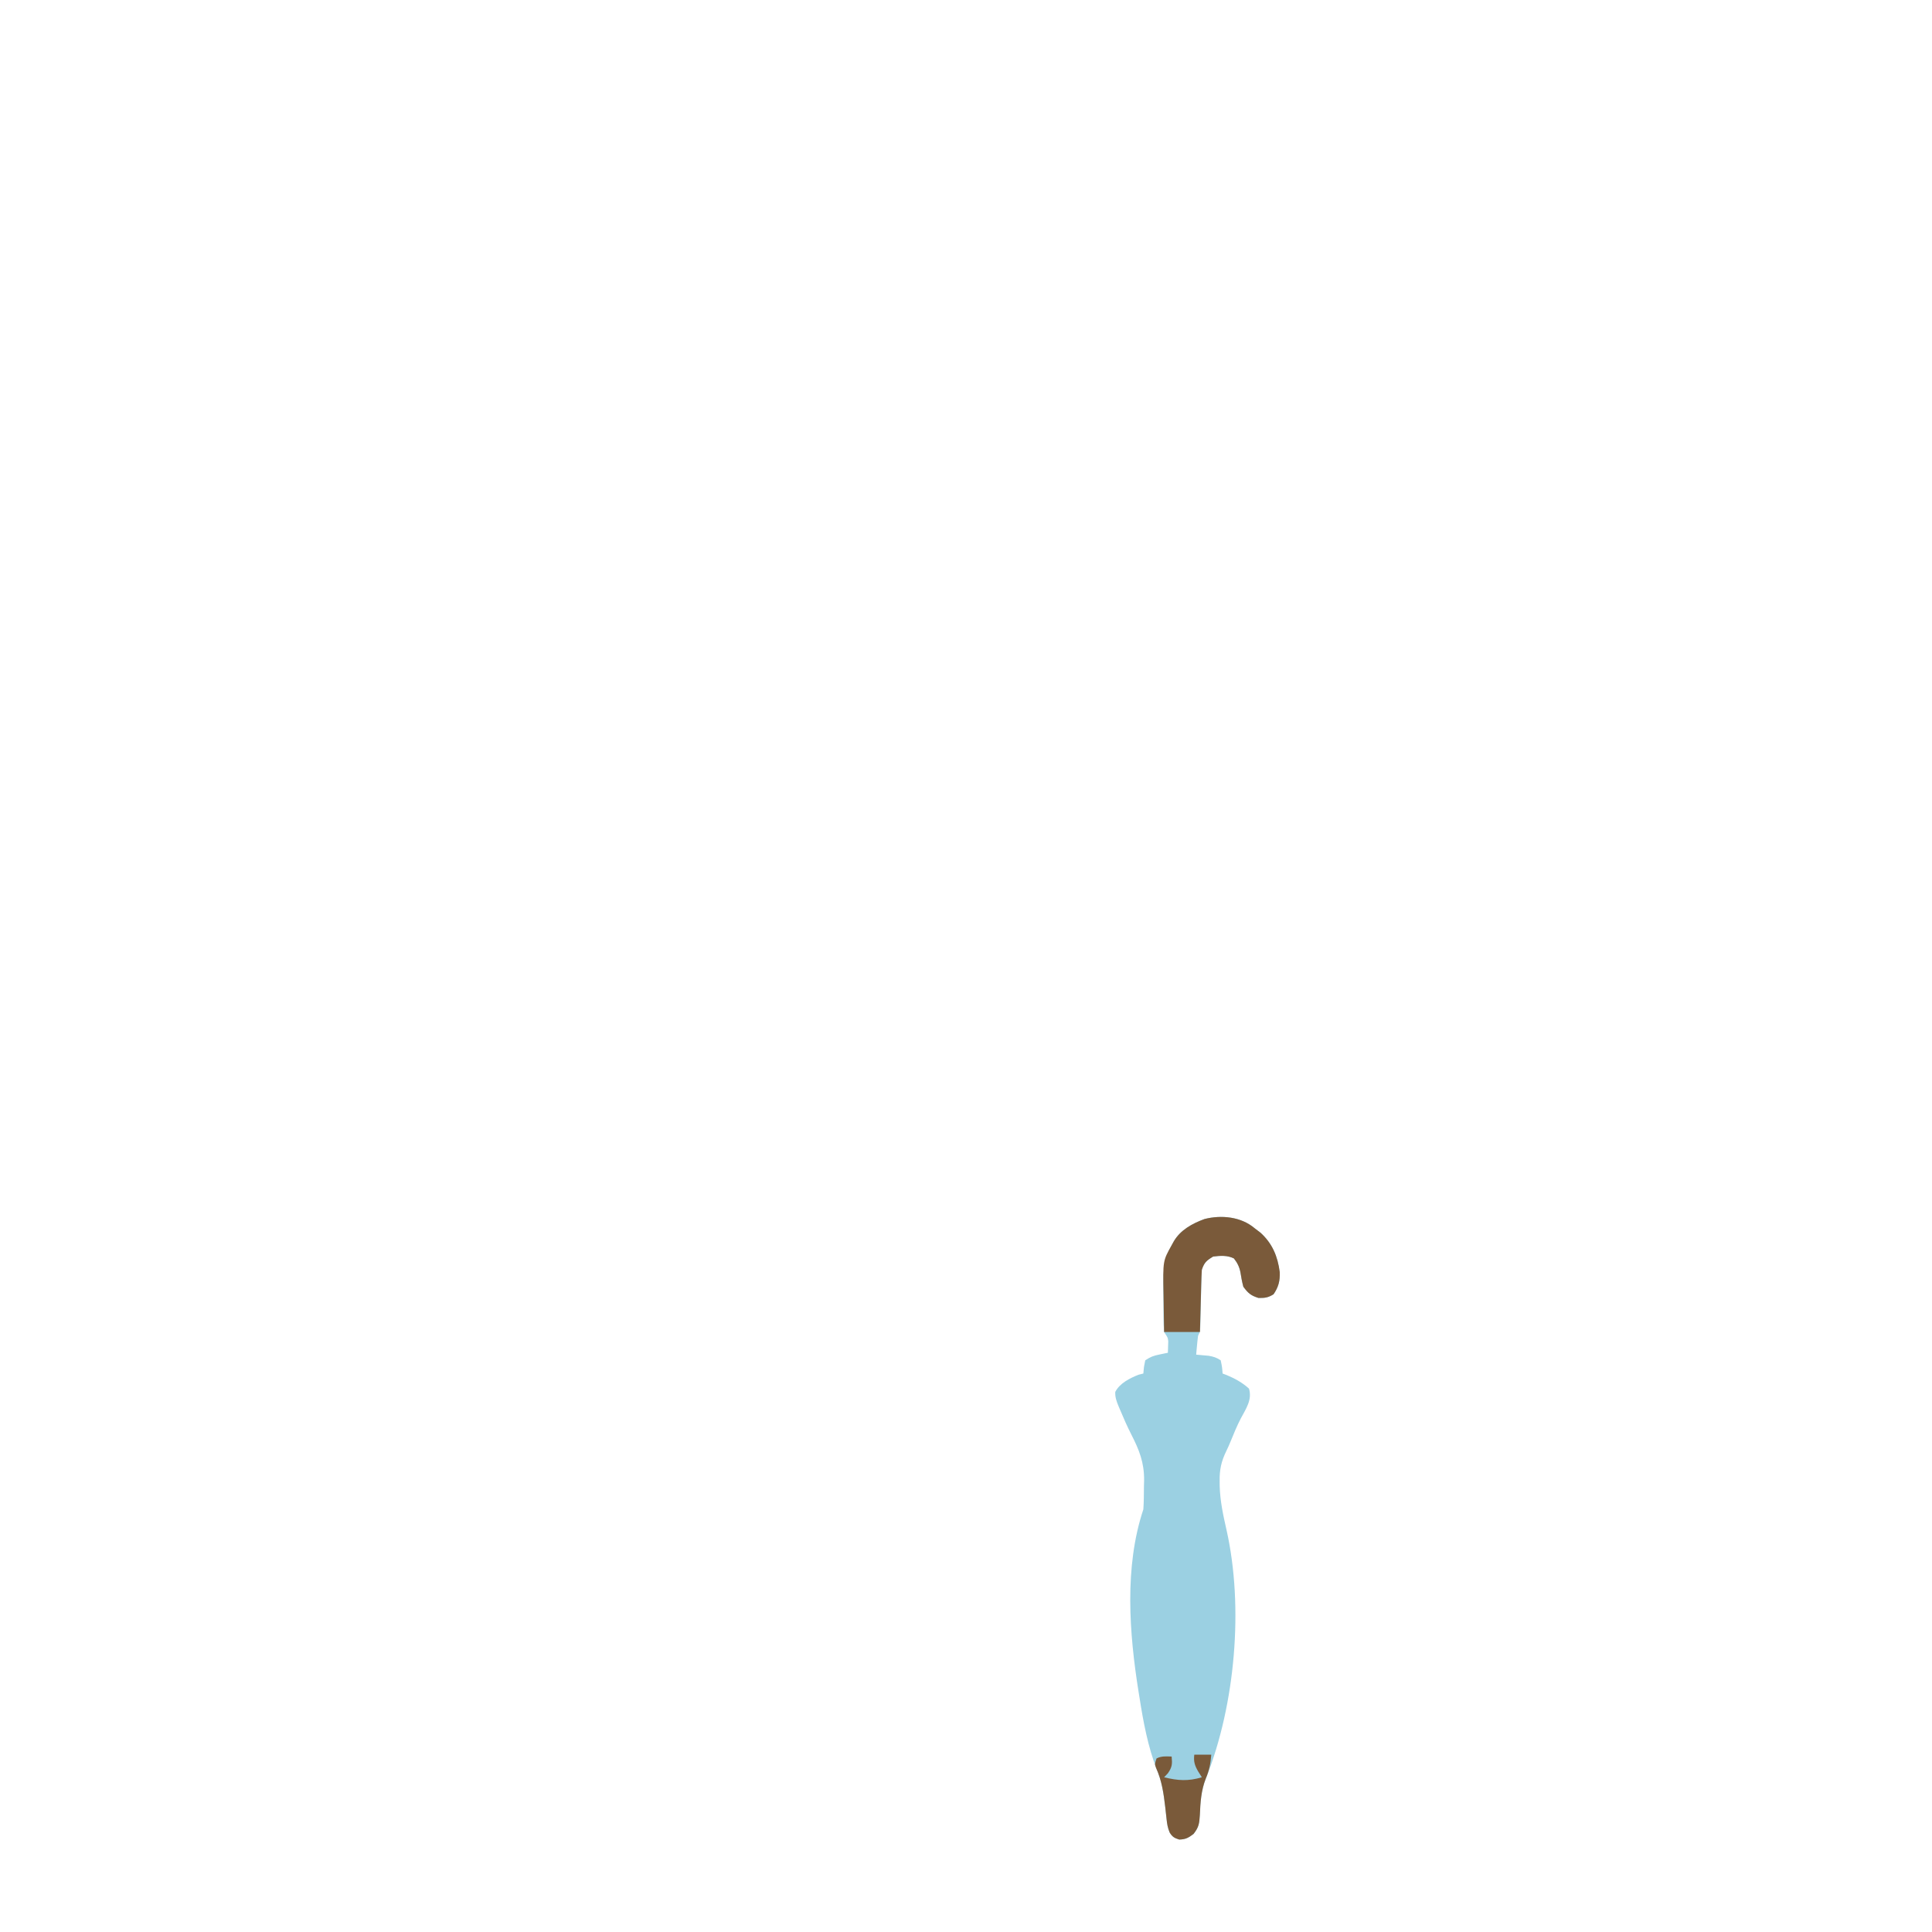
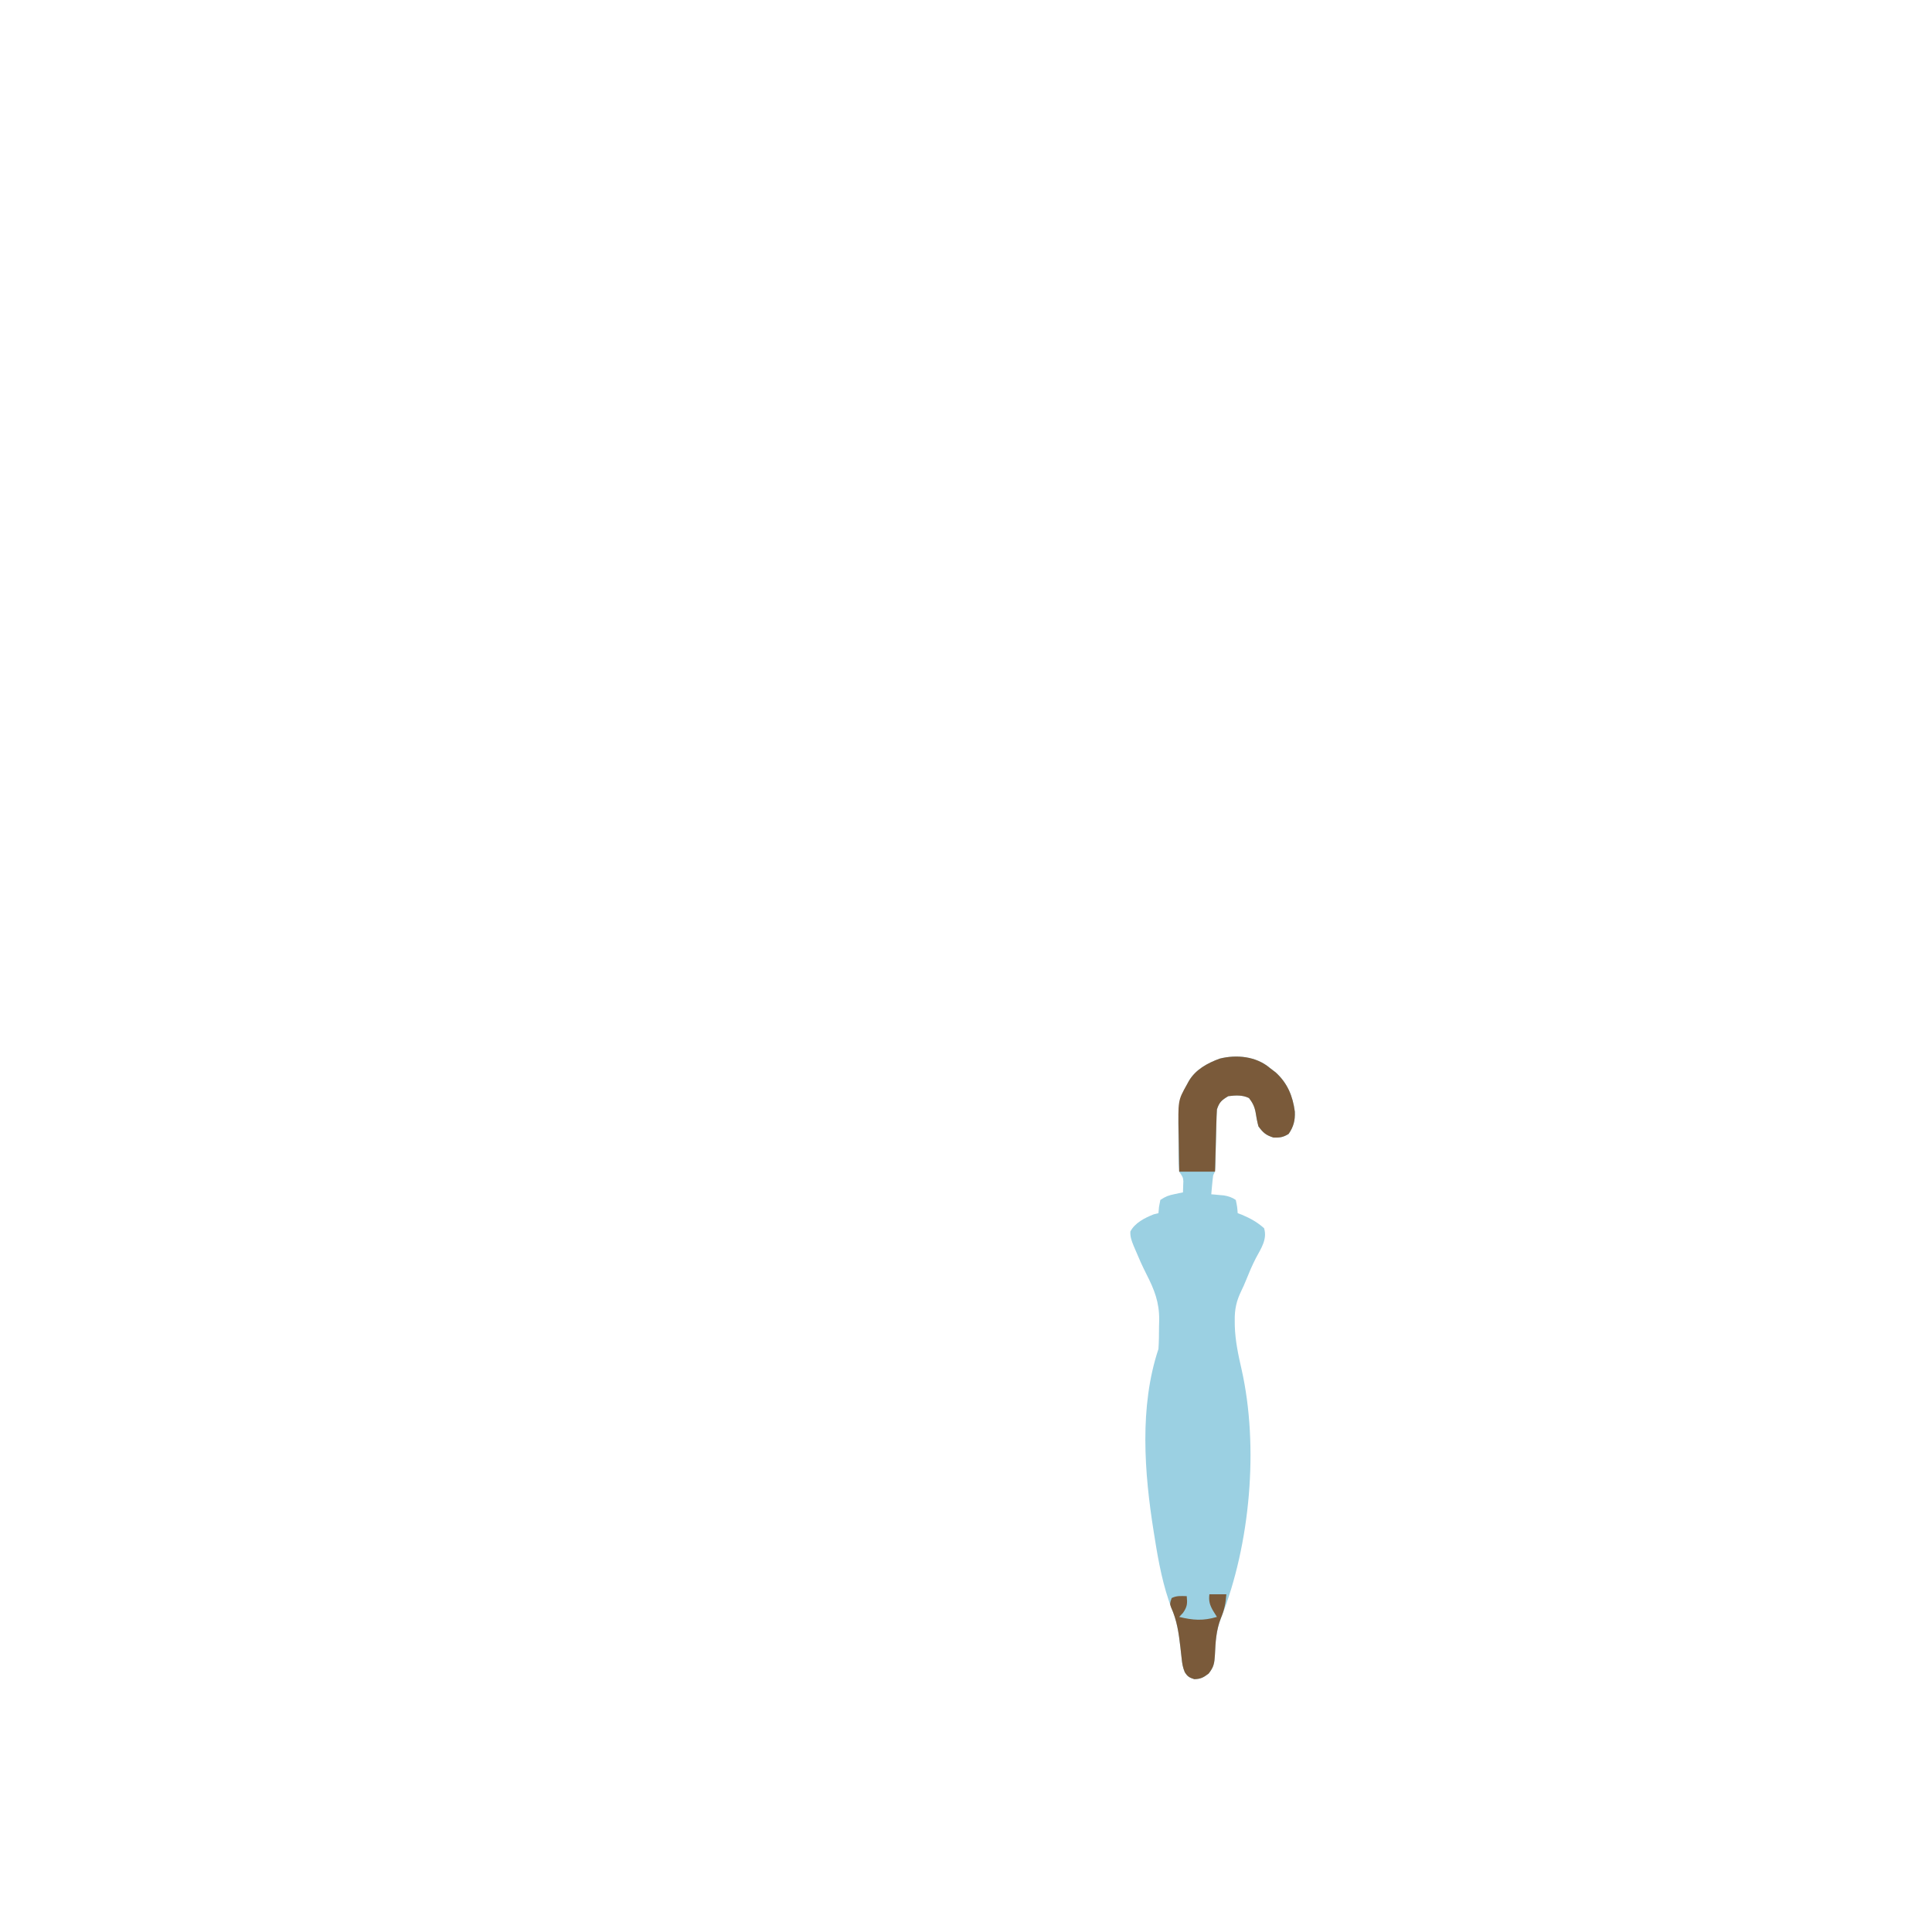
<svg xmlns="http://www.w3.org/2000/svg" viewBox="0 0 1024 1024" width="1024" height="1024">
-   <path fill="#9BD0E2" d="M 665 651 C 666.03 651.78 667.06 652.57 668.12 653.38 C 674.39 659.09 677.2 665.89 678.29 674.21 C 678.48 678.85 677.63 682.19 675 686 C 672.12 687.79 670.39 688.01 667 687.94 C 662.99 686.69 661.49 685.39 659 682 C 658.31 679.47 657.87 676.97 657.46 674.38 C 656.89 671.44 655.83 669.36 654 667 C 650.54 665.27 646.78 665.52 643 666 C 639.5 668.11 638.29 669.12 637 673 C 636.86 675.49 636.77 677.95 636.72 680.44 C 636.71 680.8 636.71 680.8 636.66 682.63 C 636.58 685.73 636.52 688.82 636.45 691.91 C 636.4 694.17 636.34 696.43 636.28 698.69 C 636.27 699.39 636.25 700.1 636.24 700.82 C 636.11 705.77 636.11 705.77 635 708 C 634.77 709.7 634.59 711.41 634.44 713.12 C 634.35 714.04 634.27 714.95 634.18 715.88 C 634.15 716.23 634.15 716.23 634 718 C 634.3 718.02 634.3 718.02 635.83 718.15 C 636.63 718.22 637.43 718.3 638.25 718.38 C 639.04 718.44 639.83 718.51 640.64 718.59 C 643.16 719.03 644.88 719.56 647 721 C 647.75 724.62 647.75 724.62 648 728 C 648.36 728.14 648.36 728.14 650.2 728.83 C 654.57 730.66 658.48 732.8 662 736 C 663.77 741.89 660.38 746.68 657.65 751.81 C 655.61 755.76 653.93 759.8 652.27 763.92 C 651.56 765.65 650.82 767.37 649.98 769.05 C 647.31 774.53 646.33 778.98 646.44 785.06 C 646.44 785.49 646.44 785.49 646.46 787.65 C 646.69 795.6 648.3 803.11 650.07 810.84 C 659.26 851.72 654.71 903.46 639.25 942.38 C 636.68 948.86 636.17 955.25 635.9 962.16 C 635.64 966.56 635.42 968.47 632.6 972.03 C 629.87 974.1 628.41 974.91 625 975 C 622.41 974.19 621.34 973.56 619.93 971.23 C 618.89 968.75 618.56 966.64 618.29 963.96 C 618.18 963 618.07 962.03 617.96 961.03 C 617.85 960.01 617.74 958.99 617.62 957.94 C 616.78 950.87 615.89 944.43 613.11 937.84 C 608.45 925.87 605.98 912.64 604 900 C 603.83 898.96 603.66 897.93 603.49 896.86 C 598.5 865.64 595.82 830.54 606 800 C 606.29 795.98 606.28 791.96 606.31 787.94 C 606.34 786.84 606.37 785.75 606.4 784.62 C 606.47 775.17 603.85 768.59 599.62 760.31 C 597.43 755.99 595.48 751.6 593.62 747.12 C 593.35 746.48 593.07 745.84 592.79 745.18 C 591.76 742.63 590.98 740.52 591.11 737.75 C 593.47 733.13 598.86 730.45 603.5 728.62 C 603.91 728.52 603.91 728.52 606 728 C 606.1 726.89 606.21 725.77 606.31 724.62 C 606.54 723.43 606.77 722.23 607 721 C 609.85 719.1 611.42 718.54 614.69 717.88 C 615.5 717.71 616.3 717.54 617.14 717.37 C 617.75 717.25 618.37 717.12 619 717 C 619.04 715.74 619.08 714.48 619.12 713.19 C 619.15 712.48 619.17 711.77 619.2 711.04 C 619 709 619 709 617 706 C 616.78 703.36 616.67 700.83 616.66 698.18 C 616.66 697.41 616.65 696.64 616.64 695.85 C 616.63 694.21 616.63 692.58 616.63 690.94 C 616.63 688.47 616.59 686 616.55 683.53 C 616.49 674.96 616.69 667.67 621 660 C 621.37 659.33 621.74 658.66 622.11 657.97 C 625.7 651.86 631.92 648.5 638.41 646.11 C 647.37 643.82 657.84 644.89 665 651Z" />
-   <path fill="#7A5A3A" d="M 665 651 C 666.03 651.78 667.06 652.57 668.12 653.38 C 674.39 659.09 677.2 665.89 678.29 674.21 C 678.48 678.85 677.63 682.19 675 686 C 672.12 687.79 670.39 688.01 667 687.94 C 662.99 686.69 661.49 685.39 659 682 C 658.31 679.47 657.87 676.97 657.46 674.38 C 656.89 671.44 655.83 669.36 654 667 C 650.54 665.27 646.78 665.52 643 666 C 639.5 668.11 638.29 669.12 637 673 C 636.85 675.51 636.74 678 636.68 680.51 C 636.66 681.24 636.64 681.97 636.62 682.72 C 636.56 685.04 636.5 687.36 636.44 689.69 C 636.39 691.26 636.35 692.84 636.31 694.42 C 636.2 698.28 636.1 702.14 636 706 C 629.73 706 623.46 706 617 706 C 616.91 701.06 616.83 696.11 616.78 691.17 C 616.76 689.49 616.73 687.81 616.7 686.14 C 616.34 668.25 616.34 668.25 621 660 C 621.37 659.33 621.74 658.66 622.11 657.97 C 625.7 651.86 631.92 648.5 638.41 646.11 C 647.37 643.82 657.84 644.89 665 651Z" />
-   <path fill="#7A5A3A" d="M 633 930 C 635.97 930 638.94 930 642 930 C 641.65 934.7 640.91 938.41 639.06 942.75 C 636.59 949.02 636.24 955.33 635.95 962.01 C 635.66 966.44 635.43 968.45 632.59 972.04 C 629.87 974.1 628.4 974.91 625 975 C 622.41 974.19 621.34 973.56 619.93 971.23 C 618.89 968.75 618.56 966.64 618.29 963.96 C 618.18 963 618.07 962.03 617.96 961.03 C 617.9 960.52 617.9 960.52 617.62 957.94 C 616.75 950.47 615.82 943.77 612.67 936.89 C 612 935 612 935 613 932 C 615.71 930.65 618.01 930.93 621 931 C 621.37 934.94 621.3 936.57 619 939.88 C 618.34 940.58 617.68 941.28 617 942 C 624.38 943.79 629.69 944.16 637 942 C 636.67 941.47 636.67 941.47 635 938.81 C 633.22 935.73 632.56 933.61 633 930Z" />
+   <path fill="#9BD0E2" d="M 673 566 C 674.03 566.78 675.06 567.57 676.12 568.38 C 682.39 574.09 685.2 580.89 686.29 589.21 C 686.48 593.85 685.63 597.19 683 601 C 680.12 602.79 678.39 603.01 675 602.94 C 670.99 601.69 669.49 600.39 667 597 C 666.31 594.47 665.87 591.97 665.46 589.38 C 664.89 586.44 663.83 584.36 662 582 C 658.54 580.27 654.78 580.52 651 581 C 647.5 583.11 646.29 584.12 645 588 C 644.86 590.49 644.77 592.95 644.72 595.44 C 644.71 595.8 644.71 595.8 644.66 597.63 C 644.58 600.73 644.52 603.82 644.45 606.91 C 644.4 609.17 644.34 611.43 644.28 613.69 C 644.27 614.39 644.25 615.1 644.24 615.82 C 644.11 620.77 644.11 620.77 643 623 C 642.77 624.7 642.59 626.41 642.44 628.12 C 642.35 629.04 642.27 629.95 642.18 630.88 C 642.15 631.23 642.15 631.23 642 633 C 642.3 633.02 642.3 633.02 643.83 633.15 C 644.63 633.22 645.43 633.3 646.25 633.38 C 647.04 633.44 647.83 633.51 648.64 633.59 C 651.16 634.03 652.88 634.56 655 636 C 655.75 639.62 655.75 639.62 656 643 C 656.36 643.14 656.36 643.14 658.2 643.83 C 662.57 645.66 666.48 647.8 670 651 C 671.77 656.89 668.38 661.68 665.65 666.81 C 663.61 670.76 661.93 674.8 660.27 678.92 C 659.56 680.65 658.82 682.37 657.98 684.05 C 655.31 689.53 654.33 693.98 654.44 700.06 C 654.44 700.49 654.44 700.49 654.46 702.65 C 654.69 710.6 656.3 718.11 658.07 725.84 C 667.26 766.72 662.71 818.46 647.25 857.38 C 644.68 863.86 644.17 870.25 643.9 877.16 C 643.64 881.56 643.42 883.47 640.6 887.03 C 637.87 889.1 636.41 889.91 633 890 C 630.41 889.19 629.34 888.56 627.93 886.23 C 626.89 883.75 626.56 881.64 626.29 878.96 C 626.18 878 626.07 877.03 625.96 876.03 C 625.85 875.01 625.74 873.99 625.62 872.94 C 624.78 865.87 623.89 859.43 621.11 852.84 C 616.45 840.87 613.98 827.64 612 815 C 611.83 813.96 611.66 812.93 611.49 811.86 C 606.5 780.64 603.82 745.54 614 715 C 614.29 710.98 614.28 706.96 614.31 702.94 C 614.34 701.84 614.37 700.75 614.4 699.62 C 614.47 690.17 611.85 683.59 607.62 675.31 C 605.43 670.99 603.48 666.6 601.62 662.12 C 601.35 661.48 601.07 660.84 600.79 660.18 C 599.76 657.63 598.98 655.52 599.11 652.75 C 601.47 648.13 606.86 645.45 611.5 643.62 C 611.91 643.52 611.91 643.52 614 643 C 614.1 641.89 614.21 640.77 614.31 639.62 C 614.54 638.43 614.77 637.23 615 636 C 617.85 634.1 619.42 633.54 622.69 632.88 C 623.5 632.71 624.3 632.54 625.14 632.37 C 625.75 632.25 626.37 632.12 627 632 C 627.04 630.74 627.08 629.48 627.12 628.19 C 627.15 627.48 627.17 626.77 627.2 626.04 C 627 624 627 624 625 621 C 624.78 618.36 624.67 615.83 624.66 613.18 C 624.66 612.41 624.65 611.64 624.64 610.85 C 624.63 609.21 624.63 607.58 624.63 605.94 C 624.63 603.47 624.59 601 624.55 598.53 C 624.49 589.96 624.69 582.67 629 575 C 629.37 574.33 629.74 573.66 630.11 572.97 C 633.7 566.86 639.92 563.5 646.41 561.11 C 655.37 558.82 665.84 559.89 673 566Z" />
+   <path fill="#7A5A3A" d="M 673 566 C 674.03 566.78 675.06 567.57 676.12 568.38 C 682.39 574.09 685.2 580.89 686.29 589.21 C 686.48 593.85 685.63 597.19 683 601 C 680.12 602.79 678.39 603.01 675 602.94 C 670.99 601.69 669.49 600.39 667 597 C 666.31 594.47 665.87 591.97 665.46 589.38 C 664.89 586.44 663.83 584.36 662 582 C 658.54 580.27 654.78 580.52 651 581 C 647.5 583.11 646.29 584.12 645 588 C 644.85 590.51 644.74 593 644.68 595.51 C 644.66 596.24 644.64 596.97 644.62 597.72 C 644.56 600.04 644.5 602.36 644.44 604.69 C 644.39 606.26 644.35 607.84 644.31 609.42 C 644.2 613.28 644.1 617.14 644 621 C 637.73 621 631.46 621 625 621 C 624.91 616.06 624.83 611.11 624.78 606.17 C 624.76 604.49 624.73 602.81 624.7 601.14 C 624.34 583.25 624.34 583.25 629 575 C 629.37 574.33 629.74 573.66 630.11 572.97 C 633.7 566.86 639.92 563.5 646.41 561.11 C 655.37 558.82 665.84 559.89 673 566Z" />
+   <path fill="#7A5A3A" d="M 641 845 C 643.97 845 646.94 845 650 845 C 649.65 849.7 648.91 853.41 647.06 857.75 C 644.59 864.02 644.24 870.33 643.95 877.01 C 643.66 881.44 643.43 883.45 640.59 887.04 C 637.87 889.1 636.4 889.91 633 890 C 630.41 889.19 629.34 888.56 627.93 886.23 C 626.89 883.75 626.56 881.64 626.29 878.96 C 626.18 878 626.07 877.03 625.96 876.03 C 625.9 875.52 625.9 875.52 625.62 872.94 C 624.75 865.47 623.82 858.77 620.67 851.89 C 620 850 620 850 621 847 C 623.71 845.65 626.01 845.93 629 846 C 629.37 849.94 629.3 851.57 627 854.88 C 626.34 855.58 625.68 856.28 625 857 C 632.38 858.79 637.69 859.16 645 857 C 644.67 856.47 644.67 856.47 643 853.81 C 641.22 850.73 640.56 848.61 641 845Z" />
</svg>
